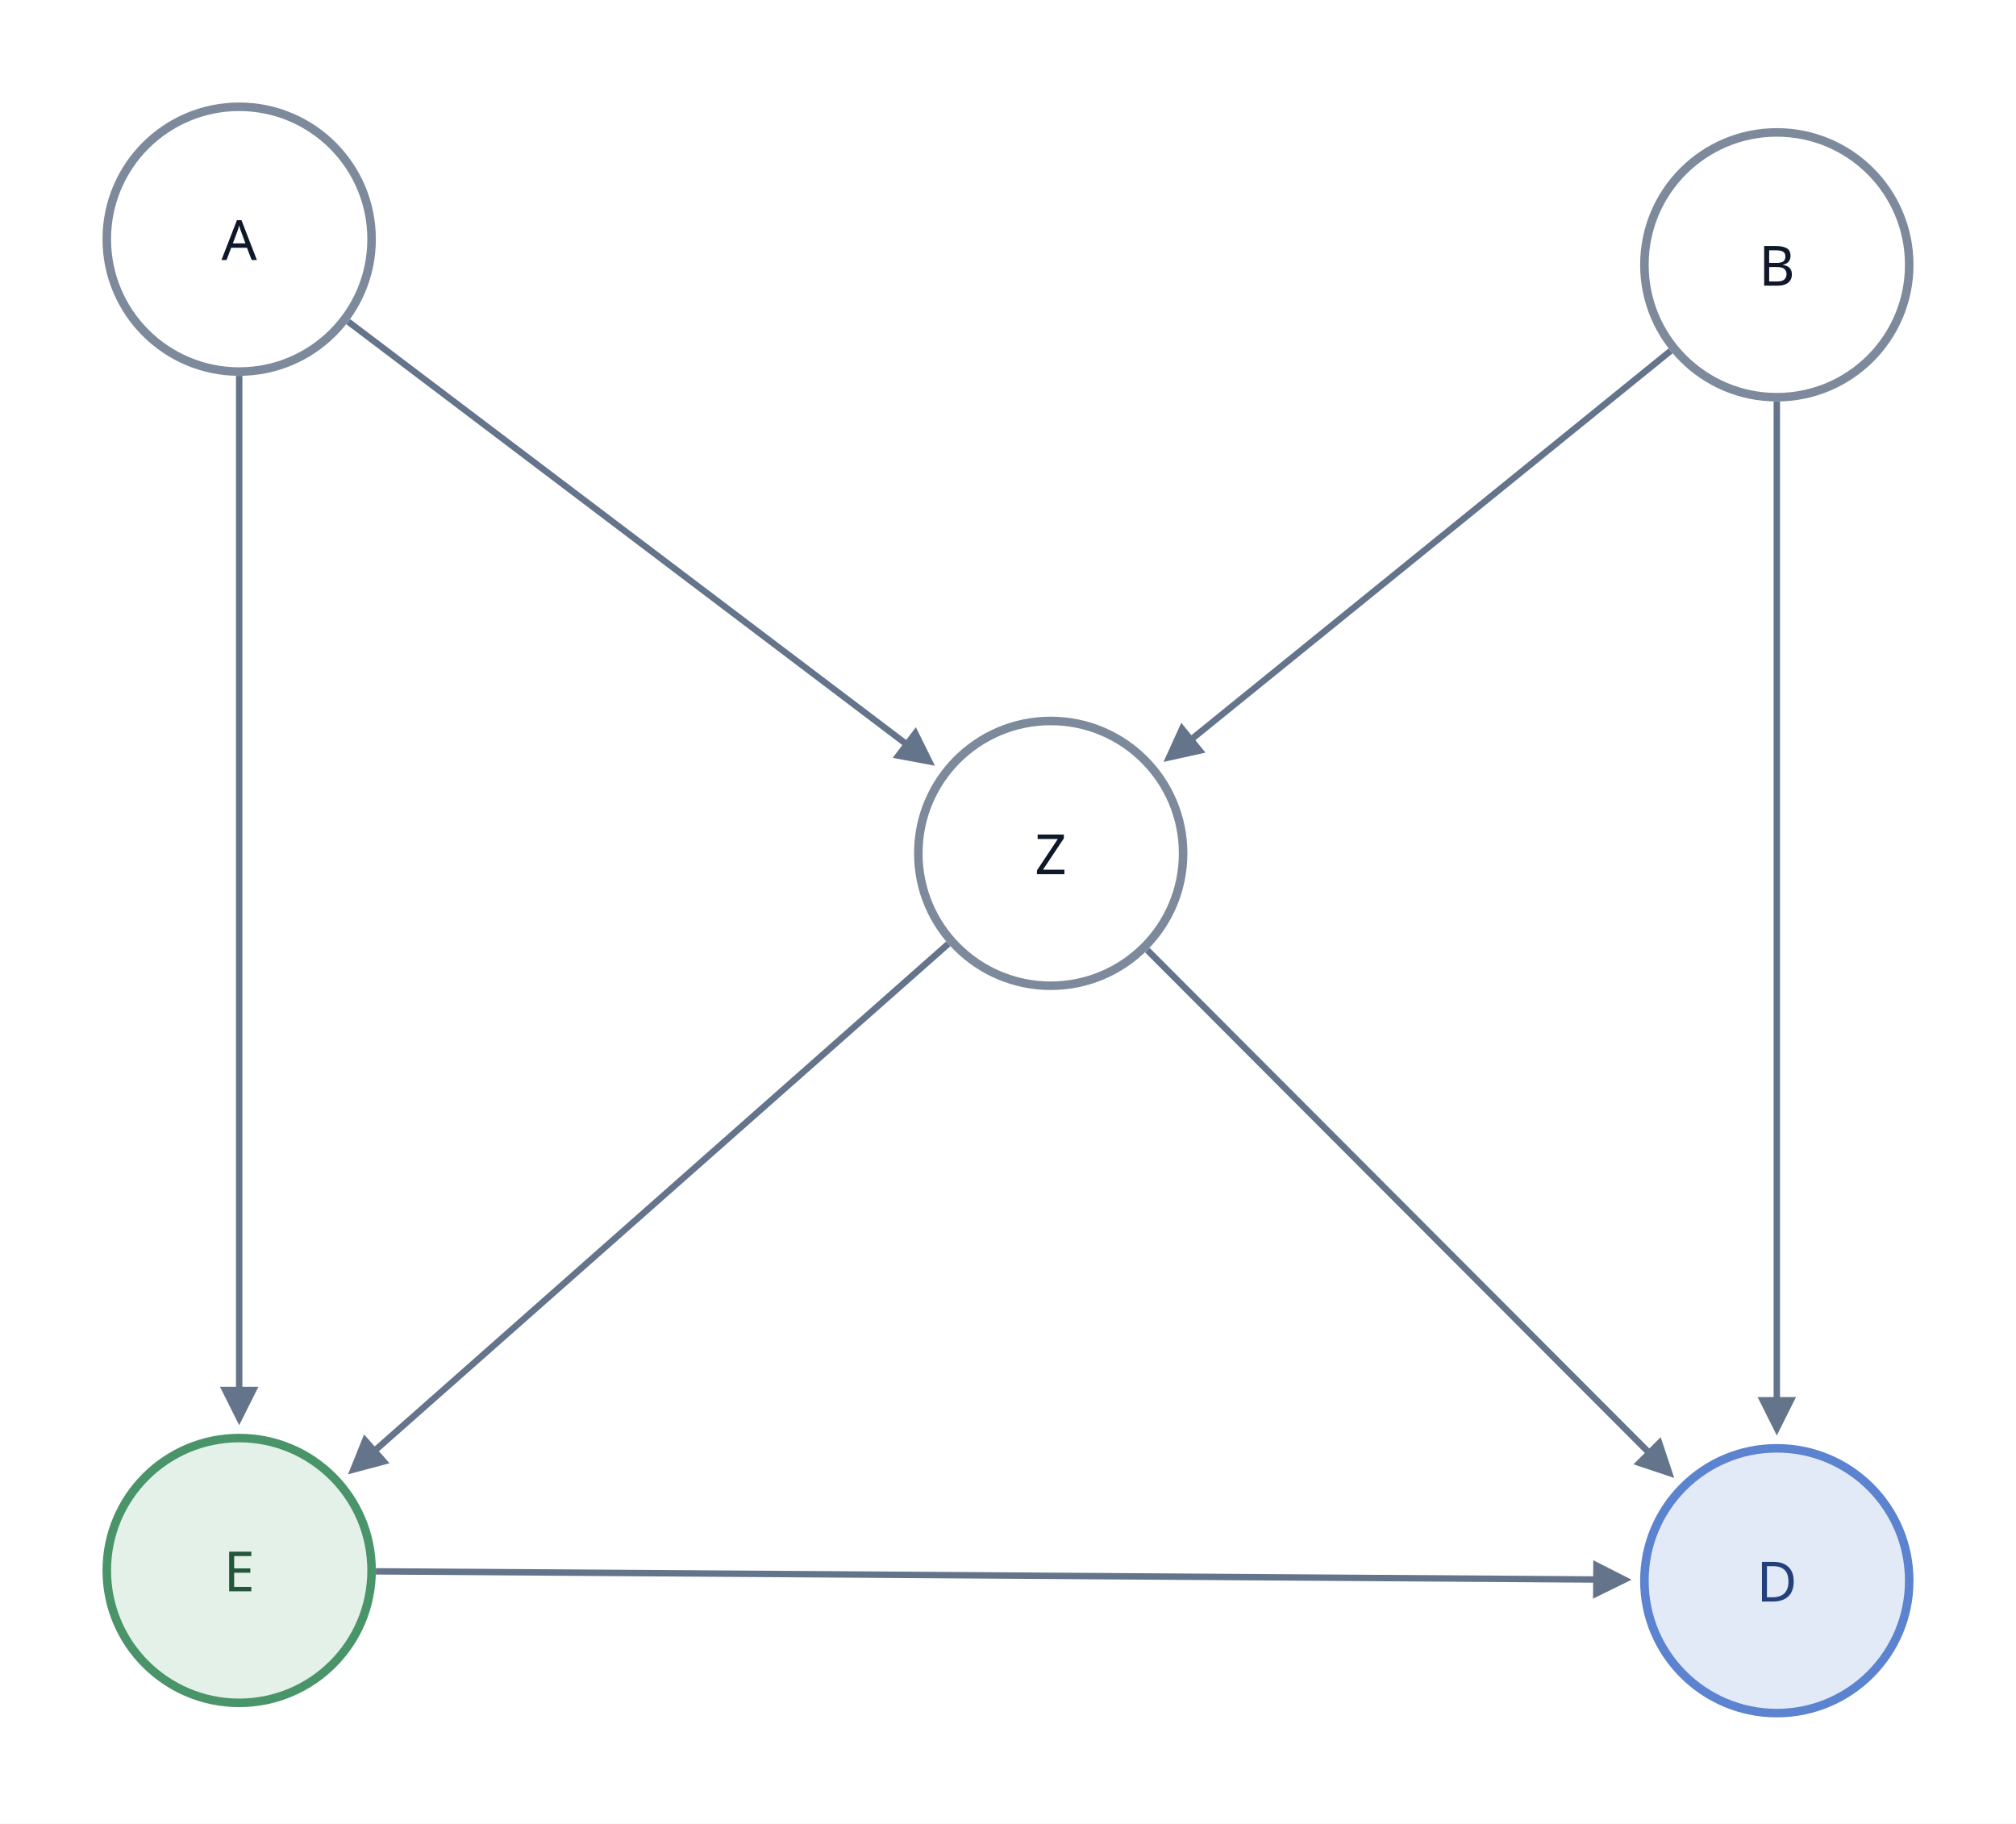
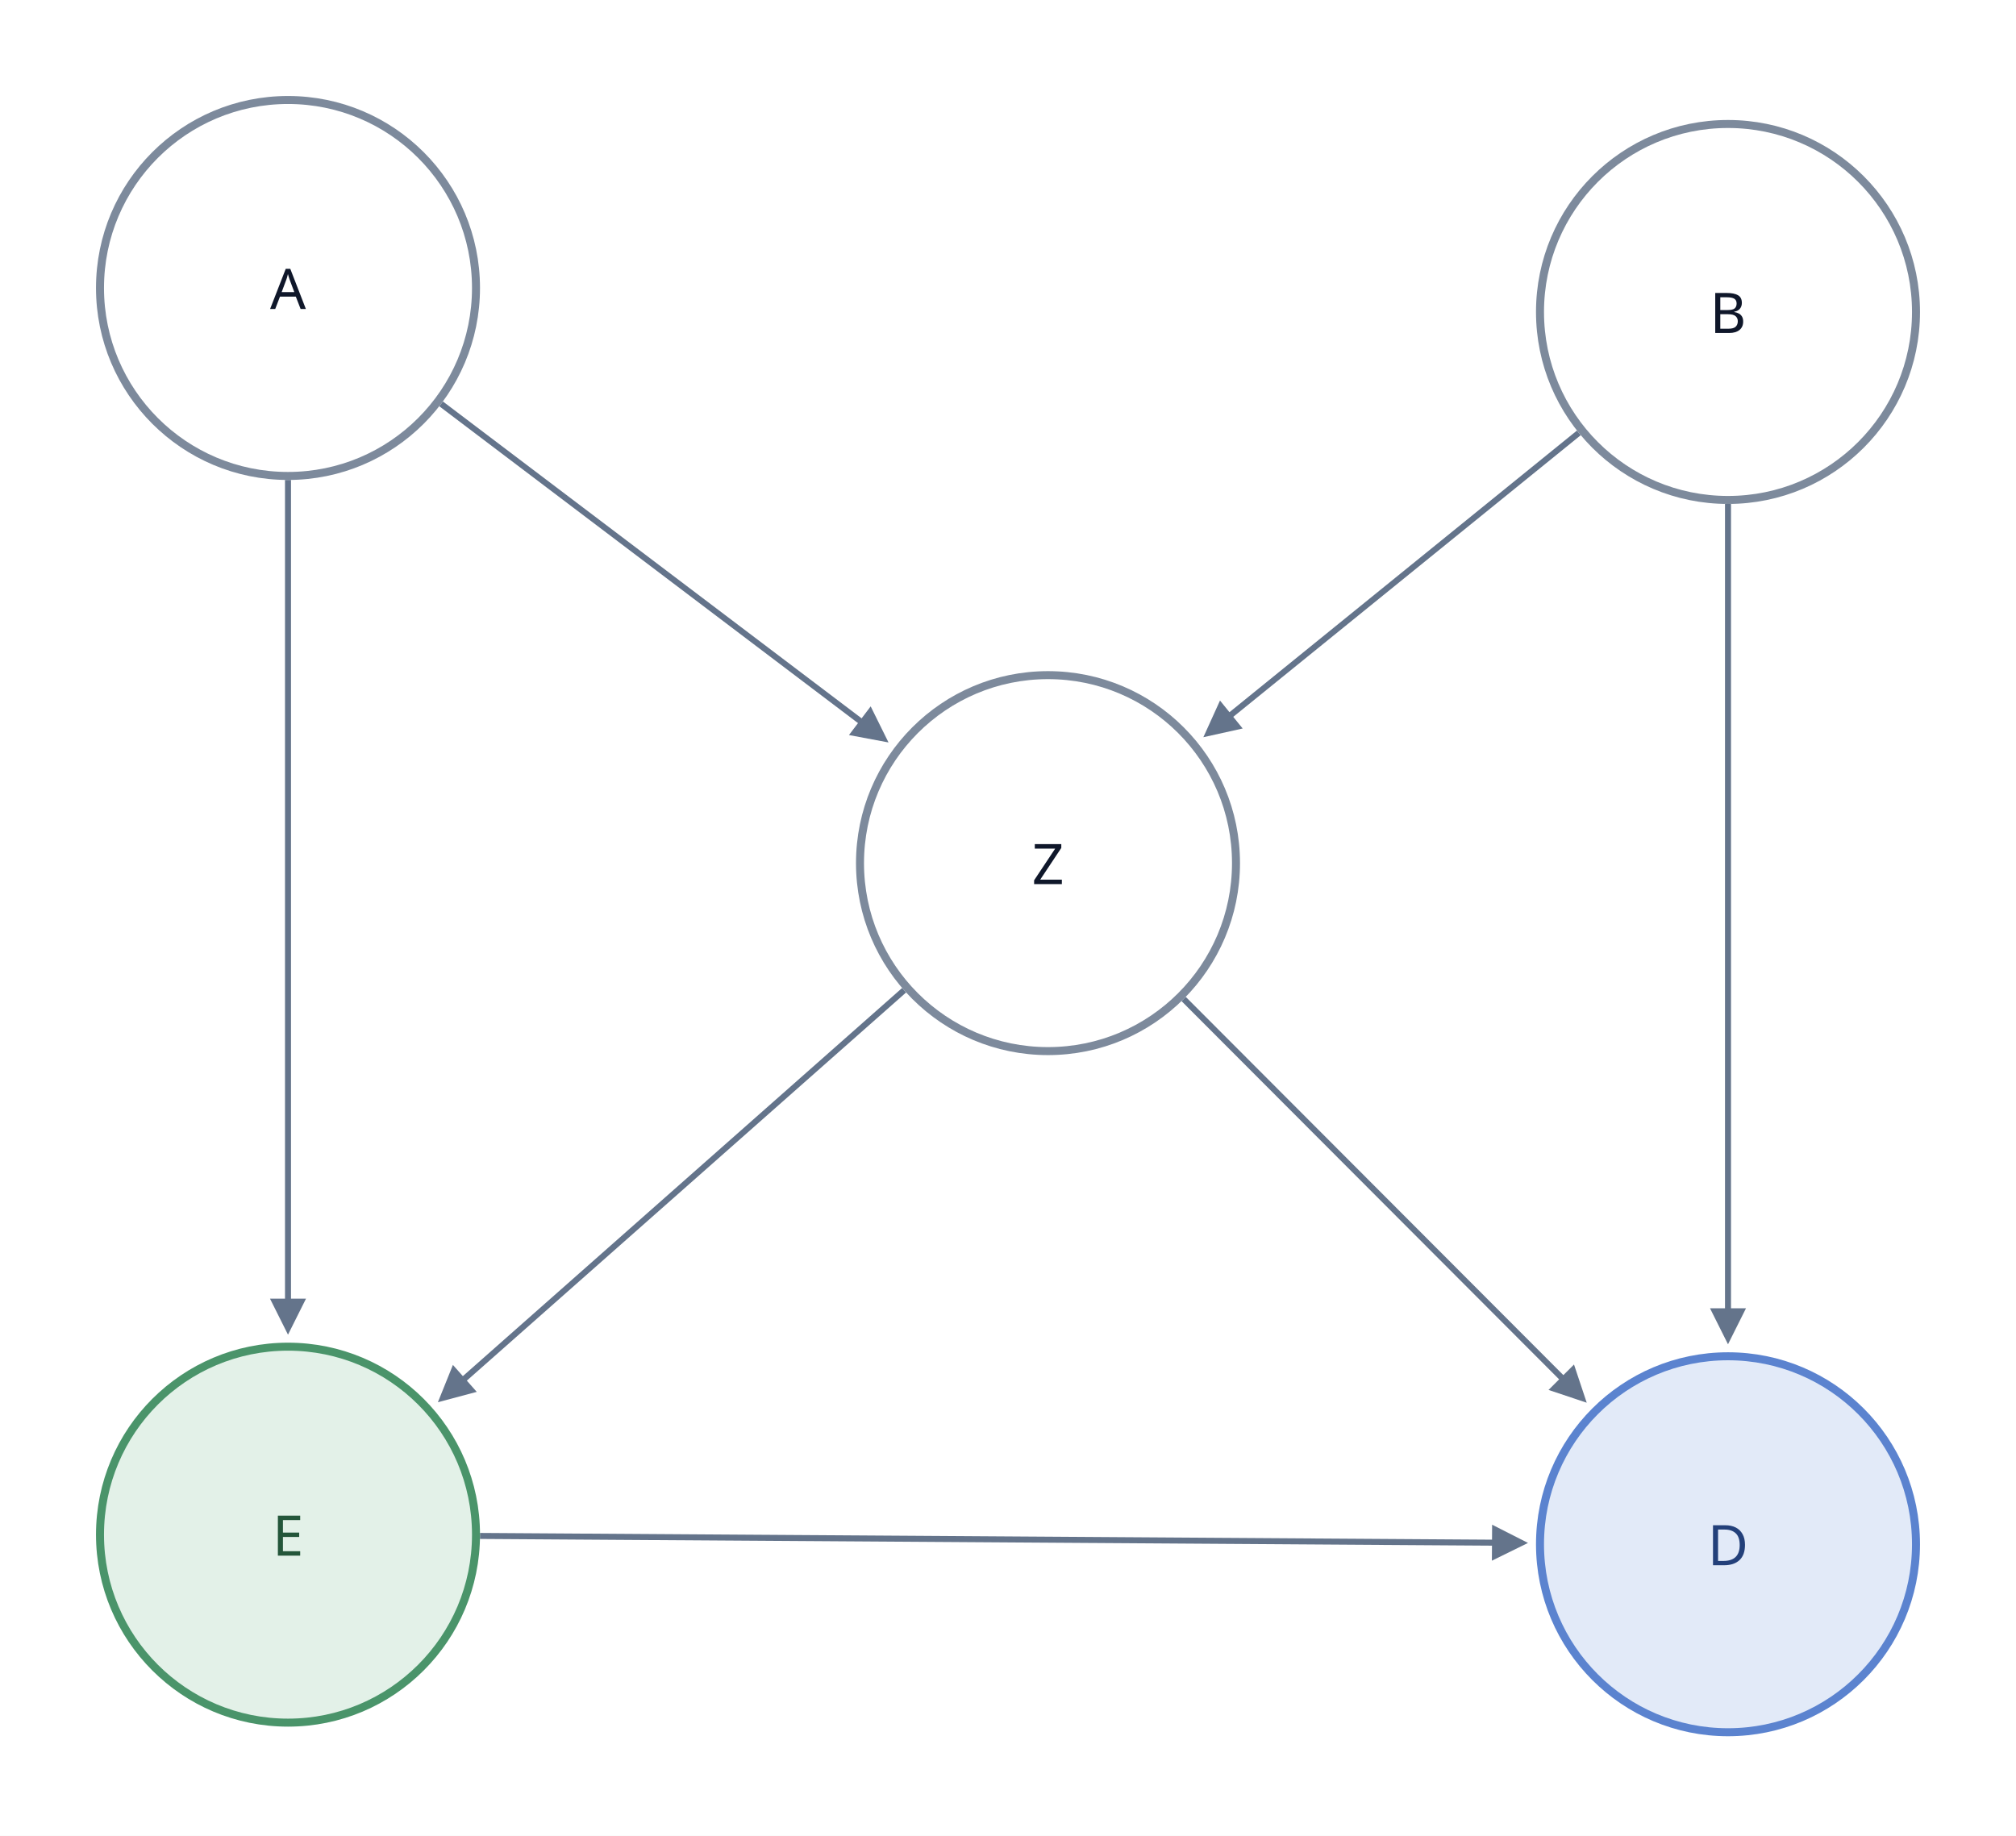
- <svg xmlns="http://www.w3.org/2000/svg" width="472" height="427" viewBox="0 0 472 427">
-   <rect width="472" height="427" fill="#ffffff" />
-   <line x1="56" y1="88" x2="56" y2="325.7" stroke="#64748b" stroke-width="1.5" />
-   <path d="M56,333.7 L51.5,324.7 L60.5,324.7 Z" fill="#64748b" />
-   <line x1="81.52" y1="75.31" x2="212.51" y2="174.45" stroke="#64748b" stroke-width="1.5" />
-   <path d="M218.89,179.28 L209,177.44 L214.43,170.26 Z" fill="#64748b" />
-   <line x1="416" y1="94" x2="416" y2="328.1" stroke="#64748b" stroke-width="1.5" />
-   <path d="M416,336.1 L411.5,327.1 L420.5,327.1 Z" fill="#64748b" />
-   <line x1="391.14" y1="82.15" x2="278.63" y2="173.35" stroke="#64748b" stroke-width="1.5" />
-   <path d="M272.41,178.39 L276.57,169.23 L282.24,176.22 Z" fill="#64748b" />
-   <line x1="88" y1="367.91" x2="374" y2="369.82" stroke="#64748b" stroke-width="1.5" />
-   <path d="M382,369.87 L372.97,374.31 L373.03,365.31 Z" fill="#64748b" />
-   <line x1="268.61" y1="222.45" x2="386.33" y2="340.38" stroke="#64748b" stroke-width="1.5" />
-   <path d="M391.98,346.04 L382.44,342.85 L388.81,336.49 Z" fill="#64748b" />
-   <line x1="222.02" y1="220.99" x2="87.47" y2="339.89" stroke="#64748b" stroke-width="1.5" />
-   <path d="M81.48,345.19 L85.24,335.85 L91.2,342.6 Z" fill="#64748b" />
-   <g font-family="'IBM Plex Sans', system-ui, sans-serif" font-size="13" font-weight="500" text-anchor="middle">
-     <circle cx="56" cy="56" r="31" fill="#ffffff" stroke="#7d8a9c" stroke-width="2" />
-     <text x="56" y="60.88" fill="#0f172a">A</text>
-     <circle cx="416" cy="62" r="31" fill="#ffffff" stroke="#7d8a9c" stroke-width="2" />
-     <text x="416" y="66.88" fill="#0f172a">B</text>
-     <circle cx="416" cy="370.1" r="31" fill="#e2eaf8" stroke="#5b83cf" stroke-width="2" />
-     <text x="416" y="374.98" fill="#23407a">D</text>
-     <circle cx="56" cy="367.7" r="31" fill="#e3f1e8" stroke="#4a946a" stroke-width="2" />
-     <text x="56" y="372.58" fill="#24563a">E</text>
-     <circle cx="246" cy="199.8" r="31" fill="#ffffff" stroke="#7d8a9c" stroke-width="2" />
-     <text x="246" y="204.68" fill="#0f172a">Z</text>
+ <svg xmlns="http://www.w3.org/2000/svg" width="504" height="459" viewBox="0 0 504 459">
+   <rect width="504" height="459" fill="#ffffff" />
+   <line x1="72" y1="120" x2="72" y2="325.7" stroke="#64748b" stroke-width="1.5" />
+   <path d="M72,333.7 L67.5,324.7 L76.5,324.7 Z" fill="#64748b" />
+   <line x1="110.27" y1="100.97" x2="215.75" y2="180.8" stroke="#64748b" stroke-width="1.5" />
+   <path d="M222.13,185.63 L212.24,183.78 L217.67,176.61 Z" fill="#64748b" />
+   <line x1="432" y1="126" x2="432" y2="328.1" stroke="#64748b" stroke-width="1.5" />
+   <path d="M432,336.1 L427.5,327.1 L436.5,327.1 Z" fill="#64748b" />
+   <line x1="394.71" y1="108.23" x2="307.06" y2="179.28" stroke="#64748b" stroke-width="1.5" />
+   <path d="M300.84,184.32 L305,175.15 L310.67,182.14 Z" fill="#64748b" />
+   <line x1="120" y1="384.02" x2="374" y2="385.71" stroke="#64748b" stroke-width="1.5" />
+   <path d="M382,385.77 L372.97,390.21 L373.03,381.21 Z" fill="#64748b" />
+   <line x1="295.91" y1="249.77" x2="391.02" y2="345.05" stroke="#64748b" stroke-width="1.5" />
+   <path d="M396.68,350.71 L387.13,347.52 L393.5,341.16 Z" fill="#64748b" />
+   <line x1="226.03" y1="247.58" x2="115.46" y2="345.29" stroke="#64748b" stroke-width="1.5" />
+   <path d="M109.47,350.59 L113.23,341.26 L119.19,348 Z" fill="#64748b" />
+   <circle cx="72" cy="72" r="47" fill="#ffffff" stroke="#7d8a9c" stroke-width="2" />
+   <g font-family="'IBM Plex Sans', system-ui, sans-serif" font-size="14" font-weight="500" text-anchor="middle">
+     <text x="72" y="77.25" fill="#0f172a">A</text>
+   </g>
+   <circle cx="432" cy="78" r="47" fill="#ffffff" stroke="#7d8a9c" stroke-width="2" />
+   <g font-family="'IBM Plex Sans', system-ui, sans-serif" font-size="14" font-weight="500" text-anchor="middle">
+     <text x="432" y="83.25" fill="#0f172a">B</text>
+   </g>
+   <circle cx="432" cy="386.1" r="47" fill="#e2eaf8" stroke="#5b83cf" stroke-width="2" />
+   <g font-family="'IBM Plex Sans', system-ui, sans-serif" font-size="14" font-weight="500" text-anchor="middle">
+     <text x="432" y="391.35" fill="#23407a">D</text>
+   </g>
+   <circle cx="72" cy="383.7" r="47" fill="#e3f1e8" stroke="#4a946a" stroke-width="2" />
+   <g font-family="'IBM Plex Sans', system-ui, sans-serif" font-size="14" font-weight="500" text-anchor="middle">
+     <text x="72" y="388.95" fill="#24563a">E</text>
+   </g>
+   <circle cx="262" cy="215.8" r="47" fill="#ffffff" stroke="#7d8a9c" stroke-width="2" />
+   <g font-family="'IBM Plex Sans', system-ui, sans-serif" font-size="14" font-weight="500" text-anchor="middle">
+     <text x="262" y="221.05" fill="#0f172a">Z</text>
  </g>
</svg>
